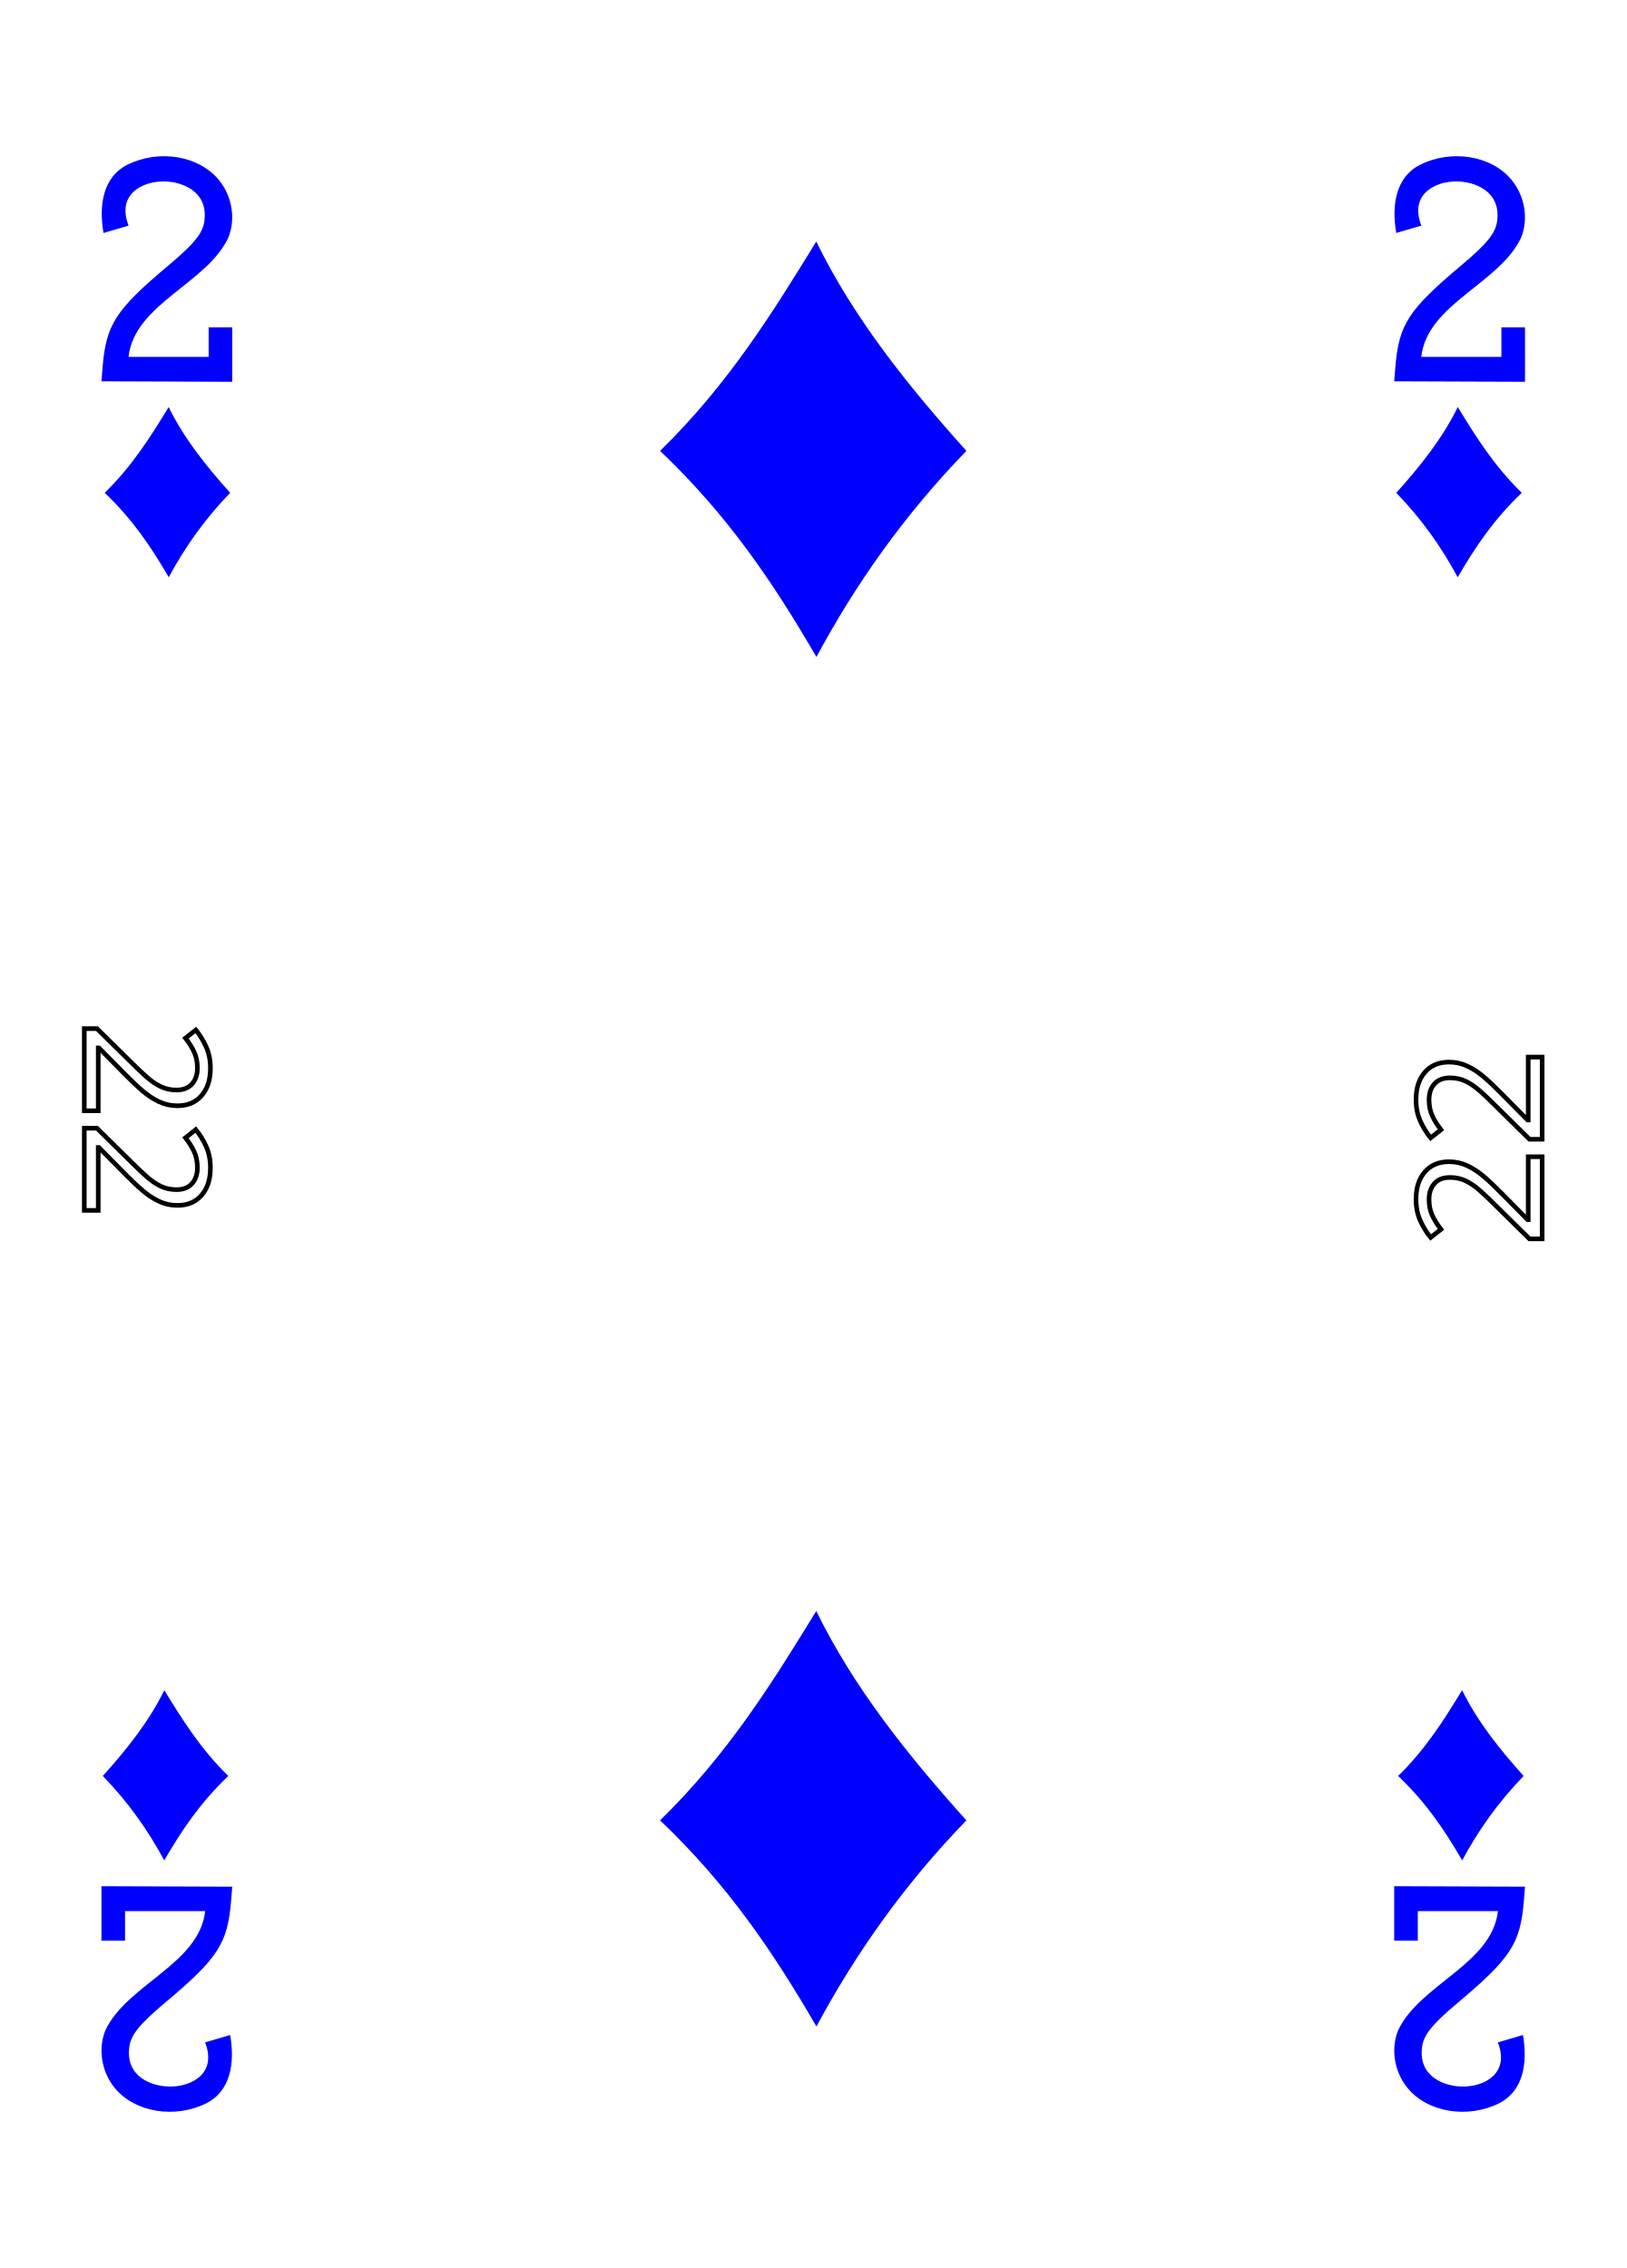
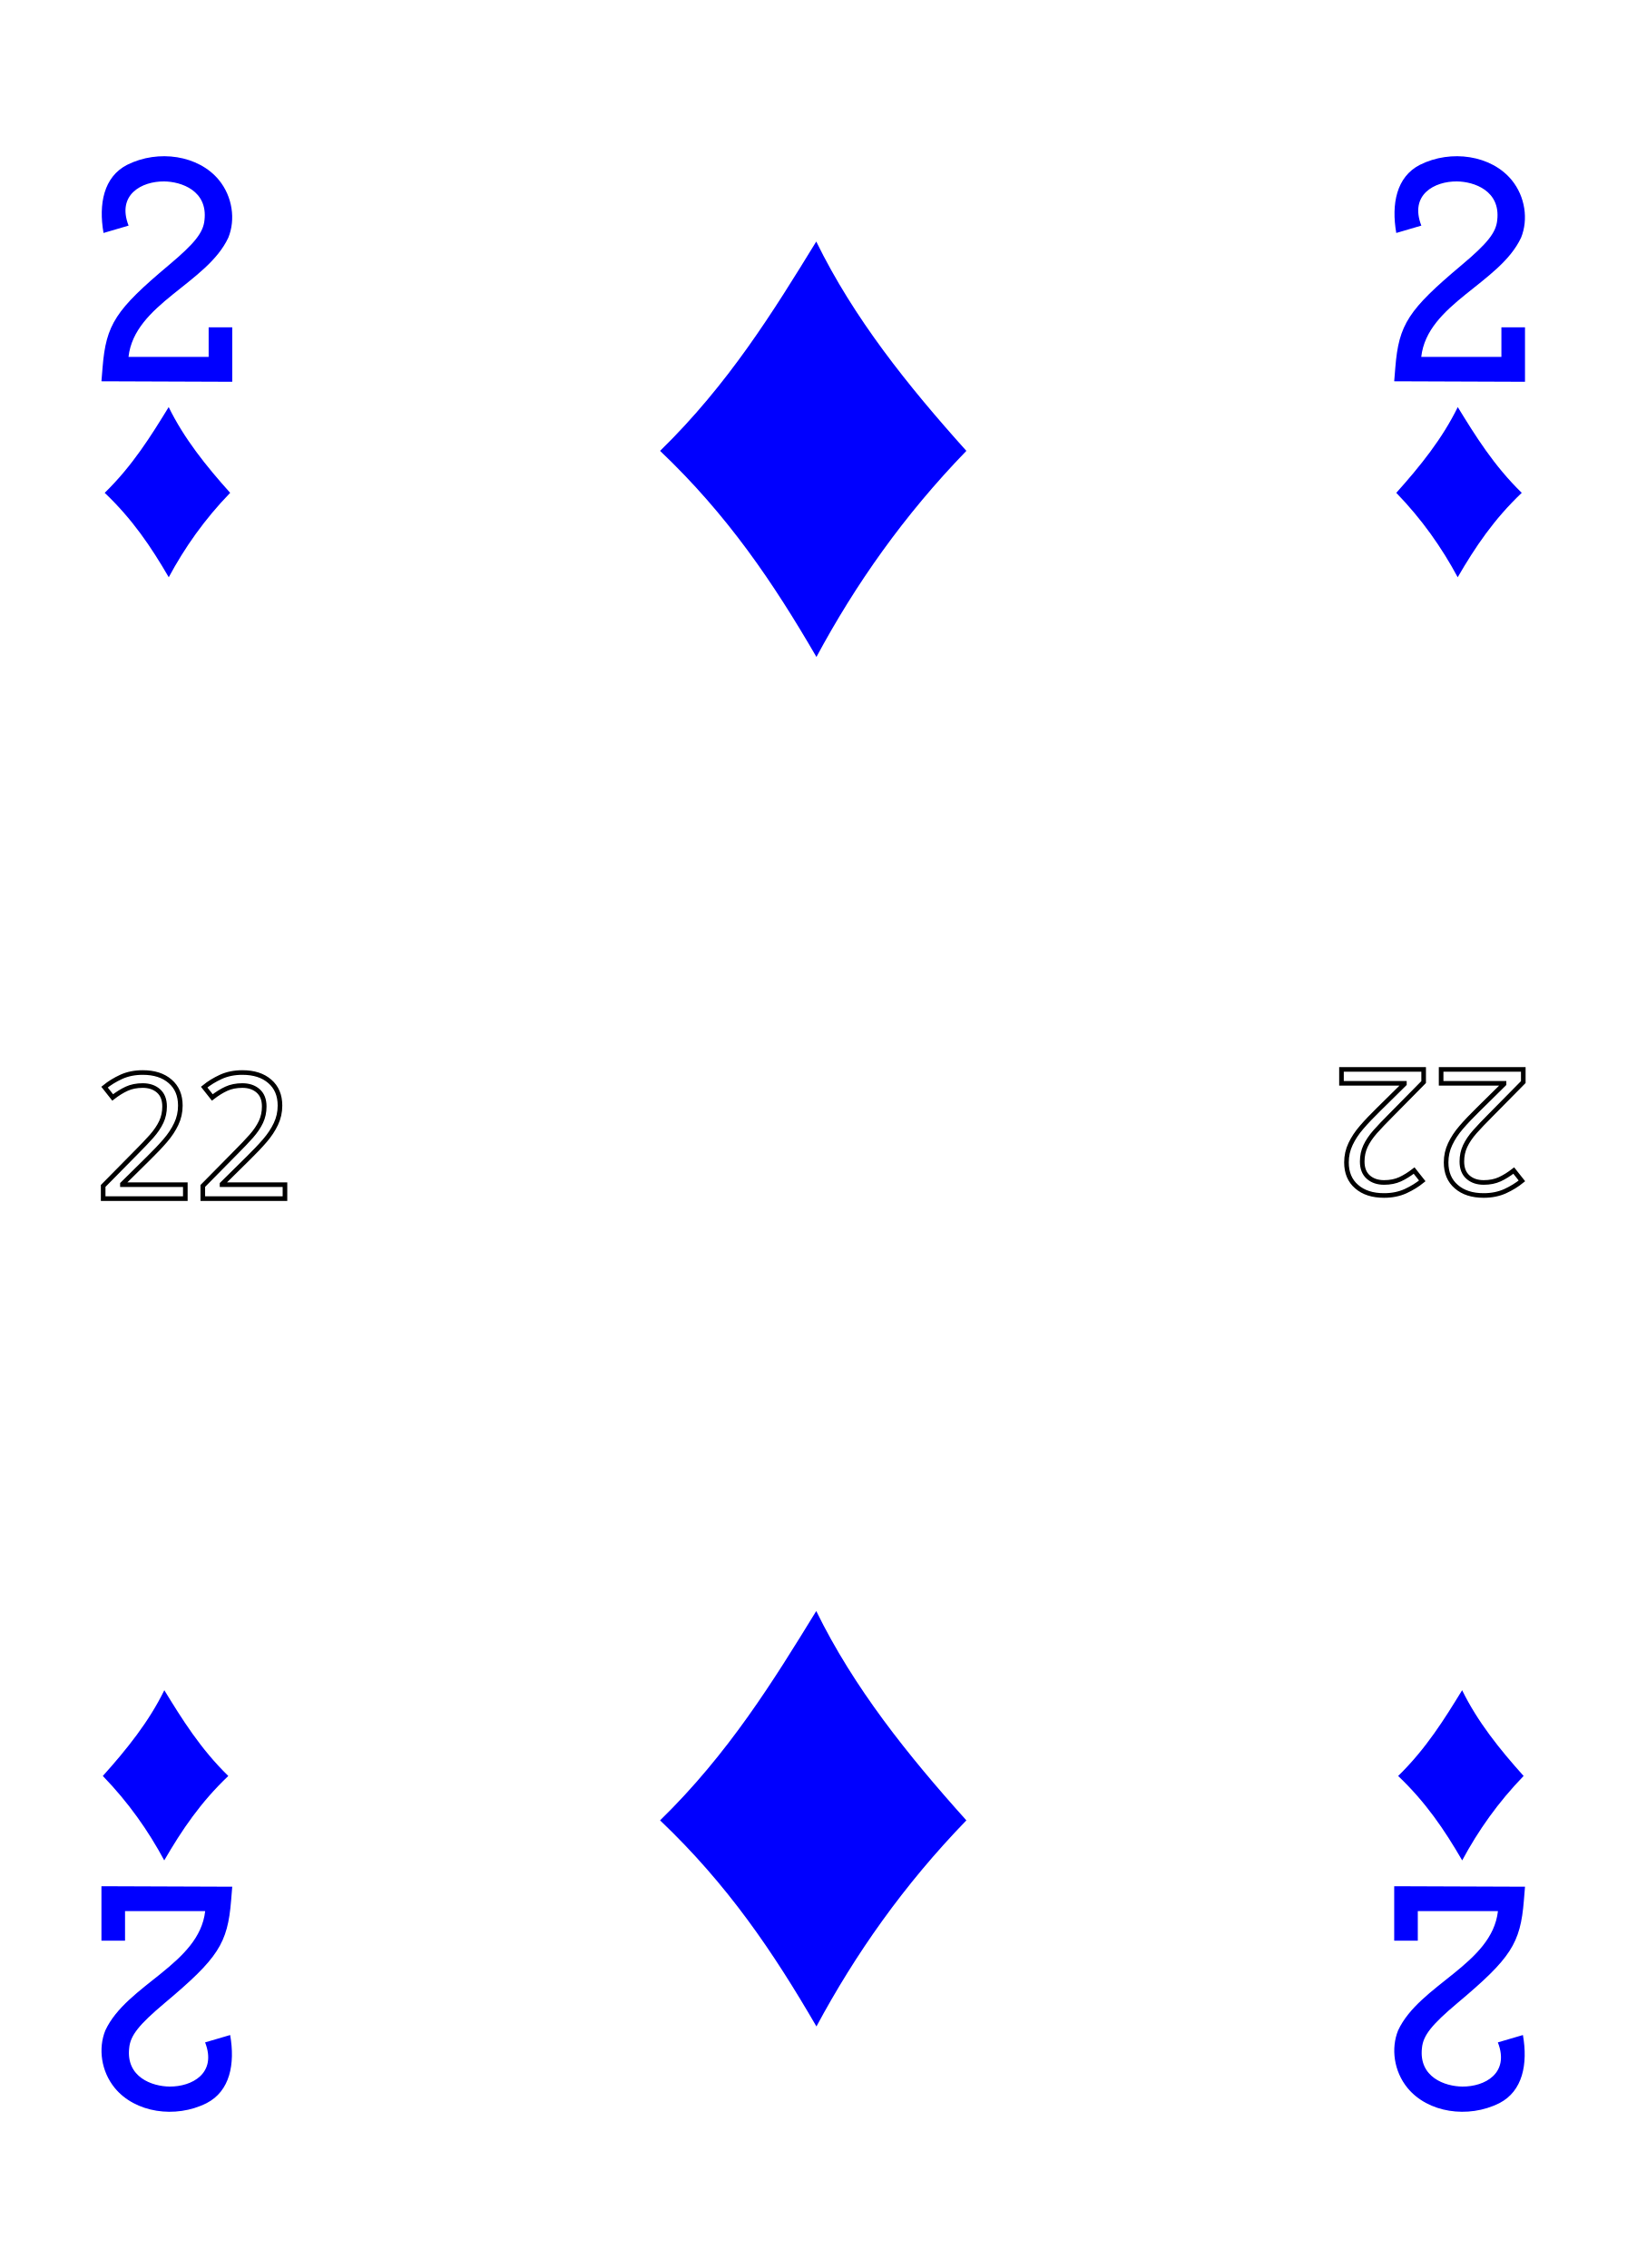
<svg xmlns="http://www.w3.org/2000/svg" xmlns:xlink="http://www.w3.org/1999/xlink" width="224.25" height="312.781" id="svg18947" version="1.1">
  <defs id="defs18949">
    <radialGradient xlink:href="#linearGradient3933" id="radialGradient3939" cx="44.15" cy="208.928" fx="44.15" fy="208.928" r="74.727" gradientTransform="matrix(0.9724199,-0.00350785,0.00204639,0.4092987,3227.78,-373.1903)" gradientUnits="userSpaceOnUse" />
    <linearGradient id="linearGradient3933">
      <stop style="stop-color:#000000;stop-opacity:1;" offset="0" id="stop3935" />
      <stop style="stop-color:#000000;stop-opacity:0;" offset="1" id="stop3937" />
    </linearGradient>
    <linearGradient xlink:href="#linearGradient3006" id="linearGradient3012" x1="81.906" y1="294.384" x2="178.156" y2="294.384" gradientUnits="userSpaceOnUse" gradientTransform="translate(3141.98,-362.7627)" />
    <linearGradient id="linearGradient3006">
      <stop style="stop-color:#ffffff;stop-opacity:1;" offset="0" id="stop3008" />
      <stop id="stop3014" offset="0.377" style="stop-color:#7f7f7f;stop-opacity:1;" />
      <stop style="stop-color:#ffffff;stop-opacity:1;" offset="0.802" id="stop3016" />
      <stop style="stop-color:#cccccc;stop-opacity:1" offset="1" id="stop3010" />
    </linearGradient>
    <linearGradient gradientTransform="translate(3141.98,-483.7627)" xlink:href="#linearGradient3804" id="linearGradient3810" x1="65.224" y1="394.696" x2="156.749" y2="394.696" gradientUnits="userSpaceOnUse" />
    <linearGradient id="linearGradient3804">
      <stop style="stop-color:#000000;stop-opacity:1;" offset="0" id="stop3806" />
      <stop id="stop3812" offset="0.5" style="stop-color:#333333;stop-opacity:1" />
      <stop style="stop-color:#000000;stop-opacity:1;" offset="1" id="stop3808" />
    </linearGradient>
    <radialGradient xlink:href="#linearGradient3024" id="radialGradient3030" cx="114.593" cy="428.493" fx="114.593" fy="428.493" r="43.142" gradientTransform="matrix(0.7913852,4.4166814e-8,0,0.4810074,3167.995,-285.211)" gradientUnits="userSpaceOnUse" />
    <linearGradient id="linearGradient3024">
      <stop id="stop3028" offset="0" style="stop-color:#000000;stop-opacity:1" />
      <stop id="stop3026" offset="1" style="stop-color:#242424;stop-opacity:1;" />
    </linearGradient>
    <linearGradient gradientTransform="translate(3141.98,-483.7627)" xlink:href="#linearGradient3101" id="linearGradient3113" gradientUnits="userSpaceOnUse" x1="145.602" y1="375.926" x2="183.78" y2="390.783" />
    <linearGradient id="linearGradient3101">
      <stop style="stop-color:#000000;stop-opacity:1;" offset="0" id="stop3103" />
      <stop style="stop-color:#000000;stop-opacity:0;" offset="1" id="stop3105" />
    </linearGradient>
    <linearGradient gradientTransform="translate(3141.98,-483.7627)" xlink:href="#linearGradient3101" id="linearGradient3107" x1="113.006" y1="395.661" x2="116.814" y2="405.196" gradientUnits="userSpaceOnUse" />
    <linearGradient xlink:href="#linearGradient3833" id="linearGradient3086" gradientUnits="userSpaceOnUse" gradientTransform="matrix(0.4384643,7.9081918e-4,-6.5324466e-4,0.5308057,573.4294,-3051.191)" x1="-158.781" y1="459.141" x2="-128.625" y2="459.141" />
    <linearGradient id="linearGradient3833">
      <stop style="stop-color:#000000;stop-opacity:1;" offset="0" id="stop3835" />
      <stop id="stop3841" offset="0.5" style="stop-color:#333333;stop-opacity:1" />
      <stop style="stop-color:#000000;stop-opacity:1" offset="1" id="stop3837" />
    </linearGradient>
    <linearGradient xlink:href="#linearGradient3851" id="linearGradient3088" gradientUnits="userSpaceOnUse" gradientTransform="matrix(0.4384643,7.9081918e-4,-6.5324466e-4,0.5308057,640.3105,-3052.331)" x1="-311.312" y1="463.516" x2="-281.156" y2="463.516" />
    <linearGradient id="linearGradient3851">
      <stop style="stop-color:#808080;stop-opacity:1;" offset="0" id="stop3853" />
      <stop id="stop3859" offset="0.5" style="stop-color:#ffffff;stop-opacity:1;" />
      <stop style="stop-color:#808080;stop-opacity:1;" offset="1" id="stop3855" />
    </linearGradient>
  </defs>
  <g transform="translate(-247.874,-381.6862)" id="layer1">
    <g transform="translate(267.498,-12302.78)" id="g11155" style="display:inline">
      <g id="g10326" transform="matrix(0.95,0,0,0.95,4.625044,641.8426)">
        <path style="fill:#0000ff;fill-opacity:1" id="path3680" d="m 70.274,12741.899 c 9.921,-9.681 16.436,-20.237 22.667,-30.389 5.464,11.17 13.306,20.943 21.786,30.389 -9.073,9.369 -16.105,19.387 -21.759,29.918 -6.268,-10.796 -12.866,-20.572 -22.694,-29.918 z" />
        <path style="fill:#0000ff;fill-opacity:1" id="path3684" d="m 70.274,12940.707 c 9.921,-9.681 16.436,-20.237 22.667,-30.389 5.464,11.17 13.306,20.943 21.786,30.389 -9.073,9.369 -16.105,19.387 -21.759,29.918 -6.268,-10.796 -12.866,-20.572 -22.694,-29.918 z" />
      </g>
      <path d="m 173.149,12929.391 c 3.861,-3.767 6.396,-7.875 8.821,-11.826 2.126,4.347 5.178,8.15 8.478,11.826 -3.531,3.646 -6.268,7.544 -8.468,11.643 -2.439,-4.201 -5.007,-8.005 -8.832,-11.643 z" id="path3730" style="fill:#0000ff;fill-opacity:1" />
      <path d="m -5.188,12752.433 c 3.861,-3.768 6.396,-7.876 8.821,-11.826 2.126,4.347 5.178,8.15 8.478,11.826 -3.531,3.646 -6.268,7.545 -8.468,11.643 -2.439,-4.201 -5.007,-8.006 -8.832,-11.643 z" id="path3732" style="fill:#0000ff;fill-opacity:1" />
      <path d="m -5.638,12737.051 0.157,-1.918 c 0.484,-5.927 1.781,-7.928 9.141,-14.112 3.572,-3 4.744,-4.481 4.91,-6.2 0.466,-4.047 -3.184,-5.311 -5.562,-5.333 -3.08,-0.03 -6.564,1.817 -4.903,6.093 l -3.455,1.015 c -0.698,-3.99 0.016,-7.735 3.254,-9.397 4.319,-2.166 9.861,-1.317 12.657,2.095 1.879,2.294 2.307,5.459 1.299,7.939 -2.946,6.338 -12.94,9.125 -13.766,16.453 l 11.05,0 0,-4.081 3.254,0 0,7.512 z" id="path7100-7" style="fill:#0000ff;fill-opacity:1;display:inline" />
      <path d="m 190.64,12944.662 -0.157,1.918 c -0.484,5.927 -1.781,7.928 -9.141,14.112 -3.572,3.001 -4.744,4.482 -4.909,6.201 -0.466,4.047 3.184,5.31 5.562,5.332 3.08,0.03 6.564,-1.816 4.903,-6.092 l 3.455,-1.015 c 0.698,3.99 -0.016,7.735 -3.254,9.397 -4.319,2.166 -9.861,1.316 -12.657,-2.096 -1.879,-2.294 -2.306,-5.459 -1.299,-7.938 2.946,-6.338 12.94,-9.126 13.766,-16.454 l -11.05,0 0,4.081 -3.254,0 0,-7.512 z" id="path7116-5" style="fill:#0000ff;fill-opacity:1;display:inline" />
      <path d="m 11.852,12929.391 c -3.861,-3.767 -6.396,-7.875 -8.821,-11.826 -2.126,4.347 -5.178,8.15 -8.478,11.826 3.531,3.646 6.268,7.544 8.468,11.643 2.439,-4.201 5.007,-8.005 8.832,-11.643 z" id="path3730-5" style="fill:#0000ff;fill-opacity:1" />
      <path d="m 190.19,12752.433 c -3.861,-3.768 -6.396,-7.876 -8.821,-11.826 -2.126,4.347 -5.178,8.15 -8.478,11.826 3.531,3.646 6.268,7.545 8.468,11.643 2.439,-4.201 5.007,-8.006 8.832,-11.643 z" id="path3732-7" style="fill:#0000ff;fill-opacity:1" />
      <path d="m 172.604,12737.051 0.157,-1.918 c 0.484,-5.927 1.781,-7.928 9.141,-14.112 3.572,-3 4.744,-4.481 4.909,-6.2 0.466,-4.047 -3.184,-5.311 -5.562,-5.333 -3.08,-0.03 -6.564,1.817 -4.903,6.093 l -3.455,1.015 c -0.698,-3.99 0.016,-7.735 3.254,-9.397 4.319,-2.166 9.861,-1.317 12.657,2.095 1.879,2.294 2.307,5.459 1.299,7.939 -2.946,6.338 -12.94,9.125 -13.766,16.453 l 11.05,0 0,-4.081 3.254,0 0,7.512 z" id="path7100-7-5" style="fill:#0000ff;fill-opacity:1;display:inline" />
      <path d="m 12.397,12944.662 -0.157,1.918 c -0.484,5.927 -1.781,7.928 -9.141,14.112 -3.572,3.001 -4.744,4.482 -4.909,6.201 -0.466,4.047 3.184,5.31 5.562,5.332 3.08,0.03 6.564,-1.816 4.903,-6.092 l 3.455,-1.015 c 0.698,3.99 -0.016,7.735 -3.254,9.397 -4.319,2.166 -9.861,1.316 -12.657,-2.096 -1.879,-2.294 -2.306,-5.459 -1.299,-7.938 2.946,-6.338 12.94,-9.126 13.766,-16.454 l -11.05,0 0,4.081 -3.254,0 0,-7.512 z" id="path7116-5-4" style="fill:#0000ff;fill-opacity:1;display:inline" />
    </g>
-     <text id="text70860-7" y="-259.495" x="522.387" style="font-size:24.02px;font-style:normal;font-variant:normal;font-weight:normal;font-stretch:normal;text-align:start;line-height:125%;letter-spacing:0px;word-spacing:0px;writing-mode:lr-tb;text-anchor:start;fill:none;stroke:#000000;stroke-width:0.636;stroke-opacity:1;font-family:Card Characters;-inkscape-font-specification:Card Characters" xml:space="preserve" transform="matrix(0,1,-1,0,0,0)">
-       <tspan id="tspan12054" x="522.387" y="-259.495" style="stroke-width:0.636">22</tspan>
+     <text id="text70860-7" y="546.99" x="260.94" style="font-style:normal;font-variant:normal;font-weight:normal;font-stretch:normal;font-size:24.02px;line-height:125%;font-family:'Card Characters';-inkscape-font-specification:'Card Characters';text-align:start;letter-spacing:0px;word-spacing:0px;writing-mode:lr-tb;text-anchor:start;fill:none;stroke:#000000;stroke-width:0.636;stroke-opacity:1" xml:space="preserve">
+       <tspan id="tspan12054" x="260.94" y="546.99" style="stroke-width:0.636">22</tspan>
    </text>
-     <use x="0" y="0" xlink:href="#text70860-7" id="use6675" transform="matrix(-1,0,0,-1,719.9981,1076.082)" width="224.25" height="312.781" />
+     <use x="0" y="0" xlink:href="#text70860-7" id="use6675" transform="matrix(-1,0,0,-1,719.9981,1076.154)" width="224.25" height="312.781" />
  </g>
</svg>
